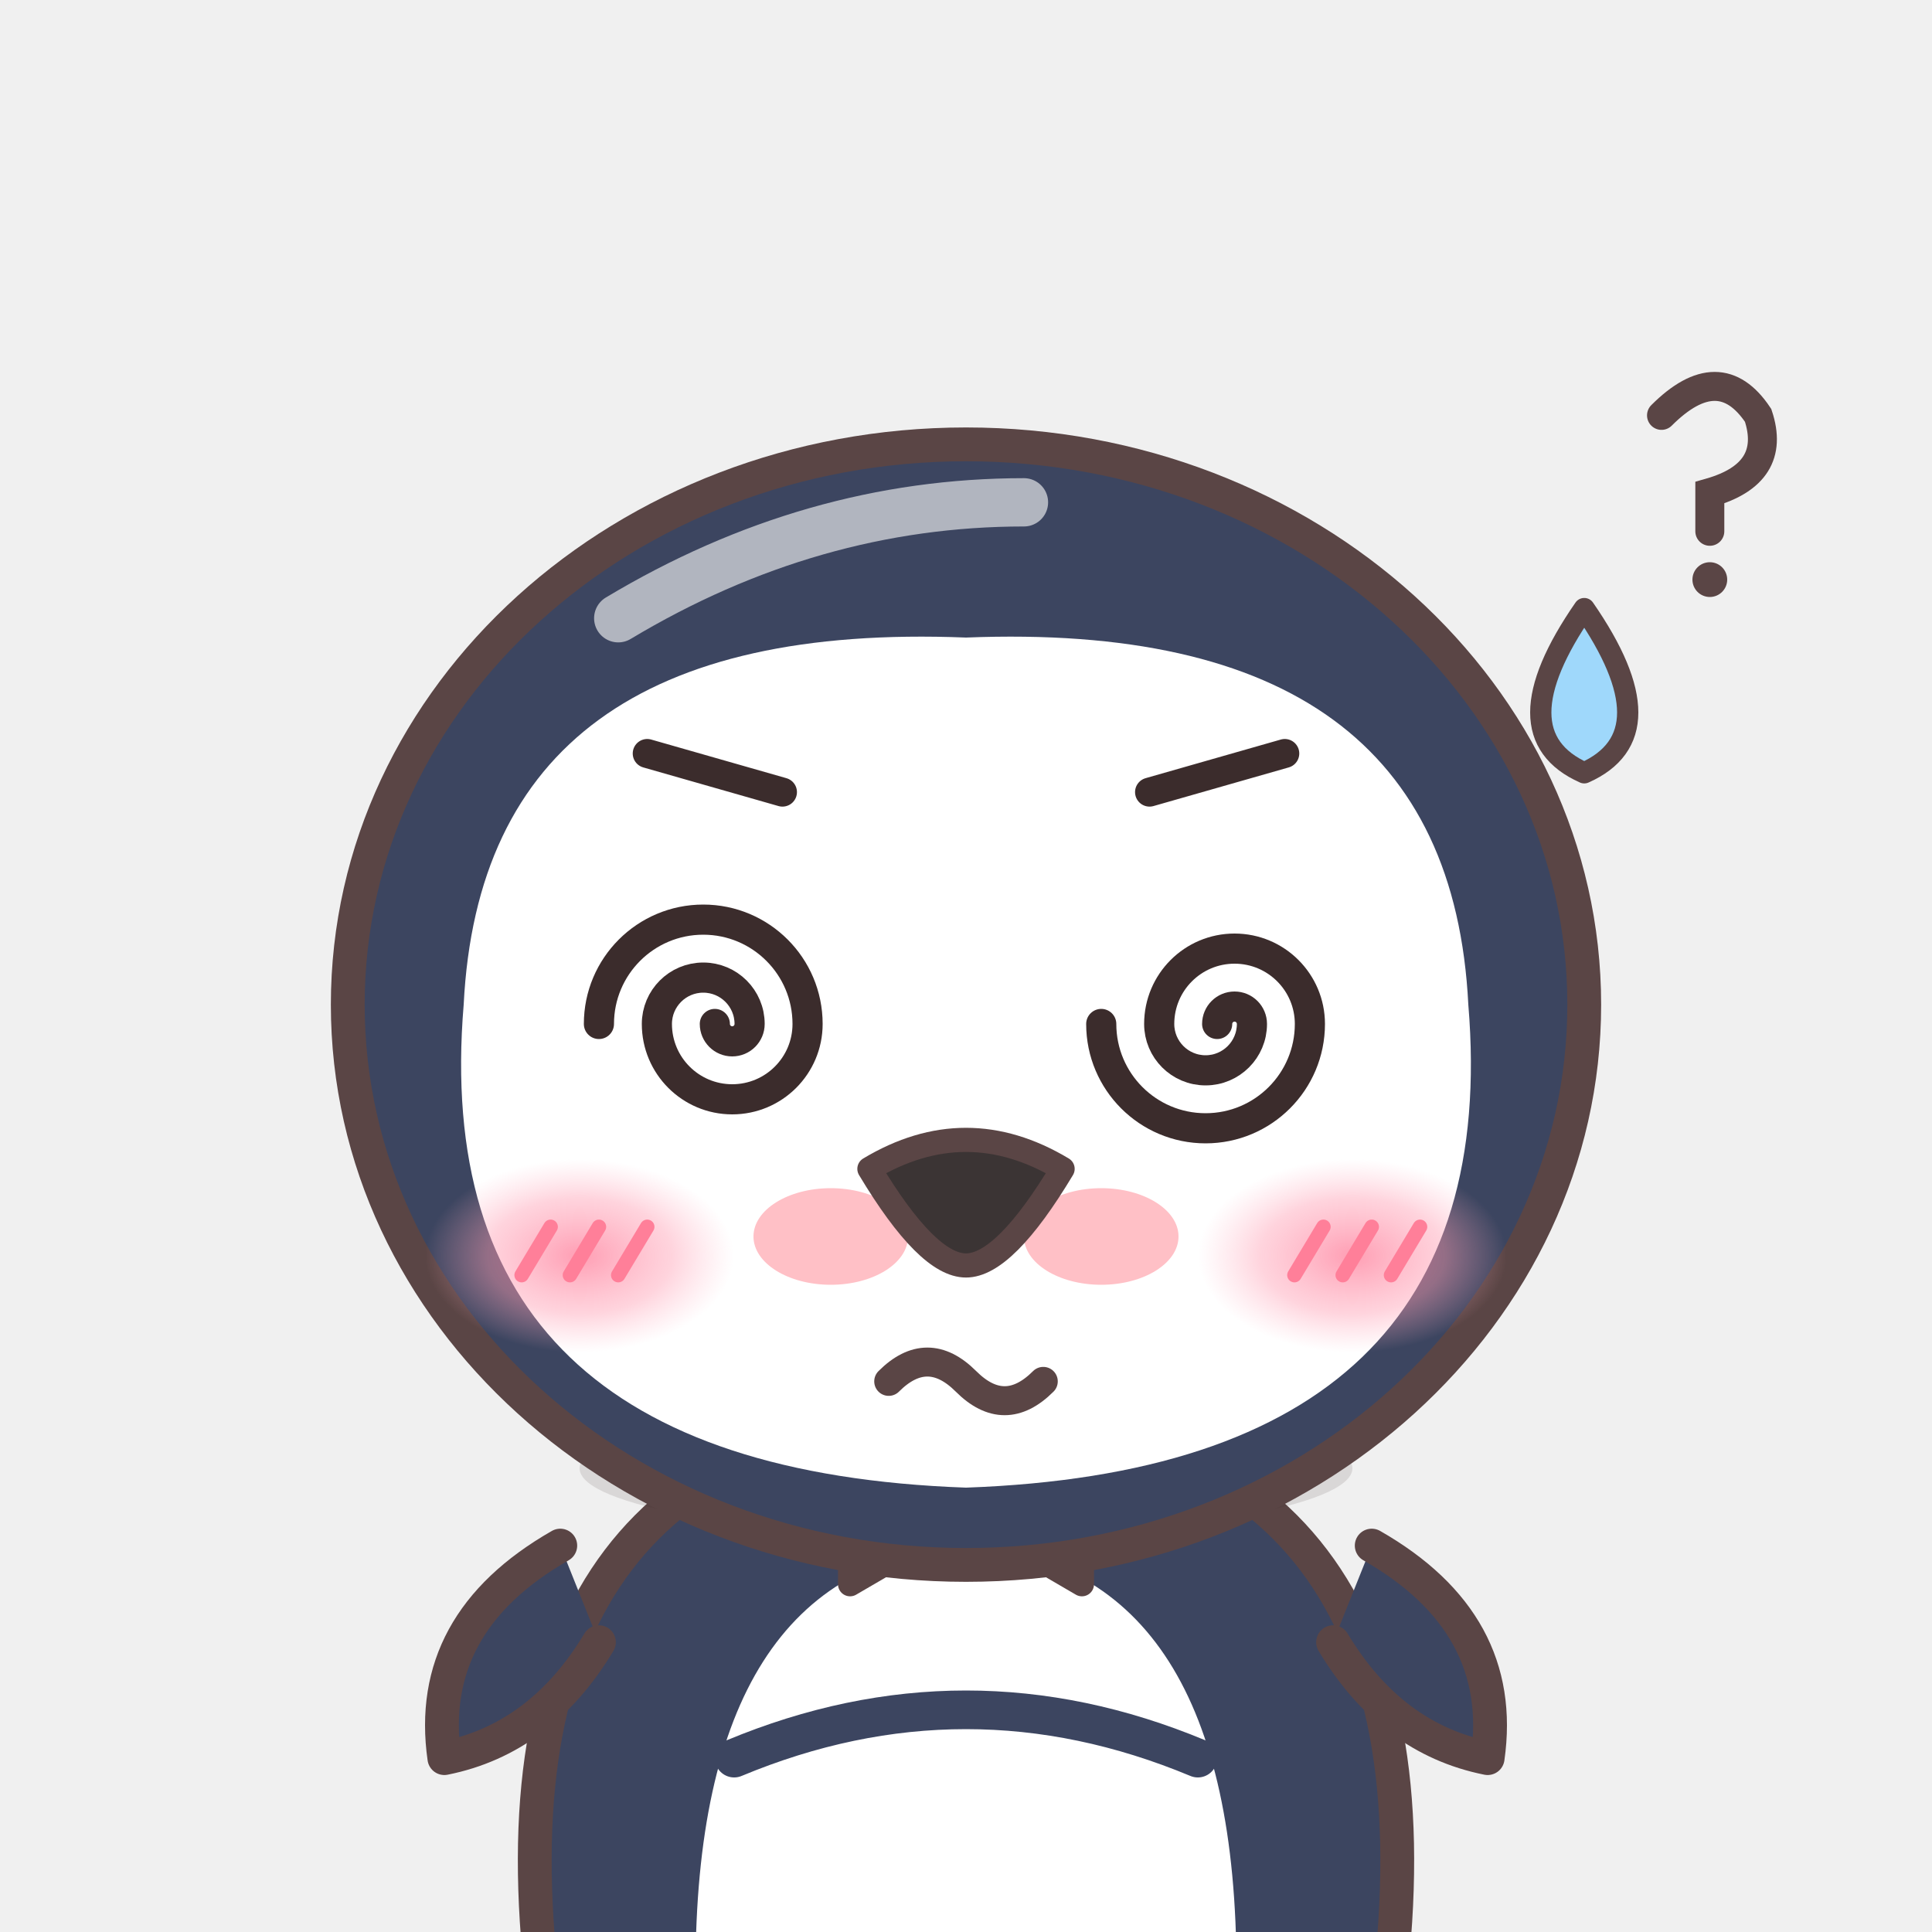
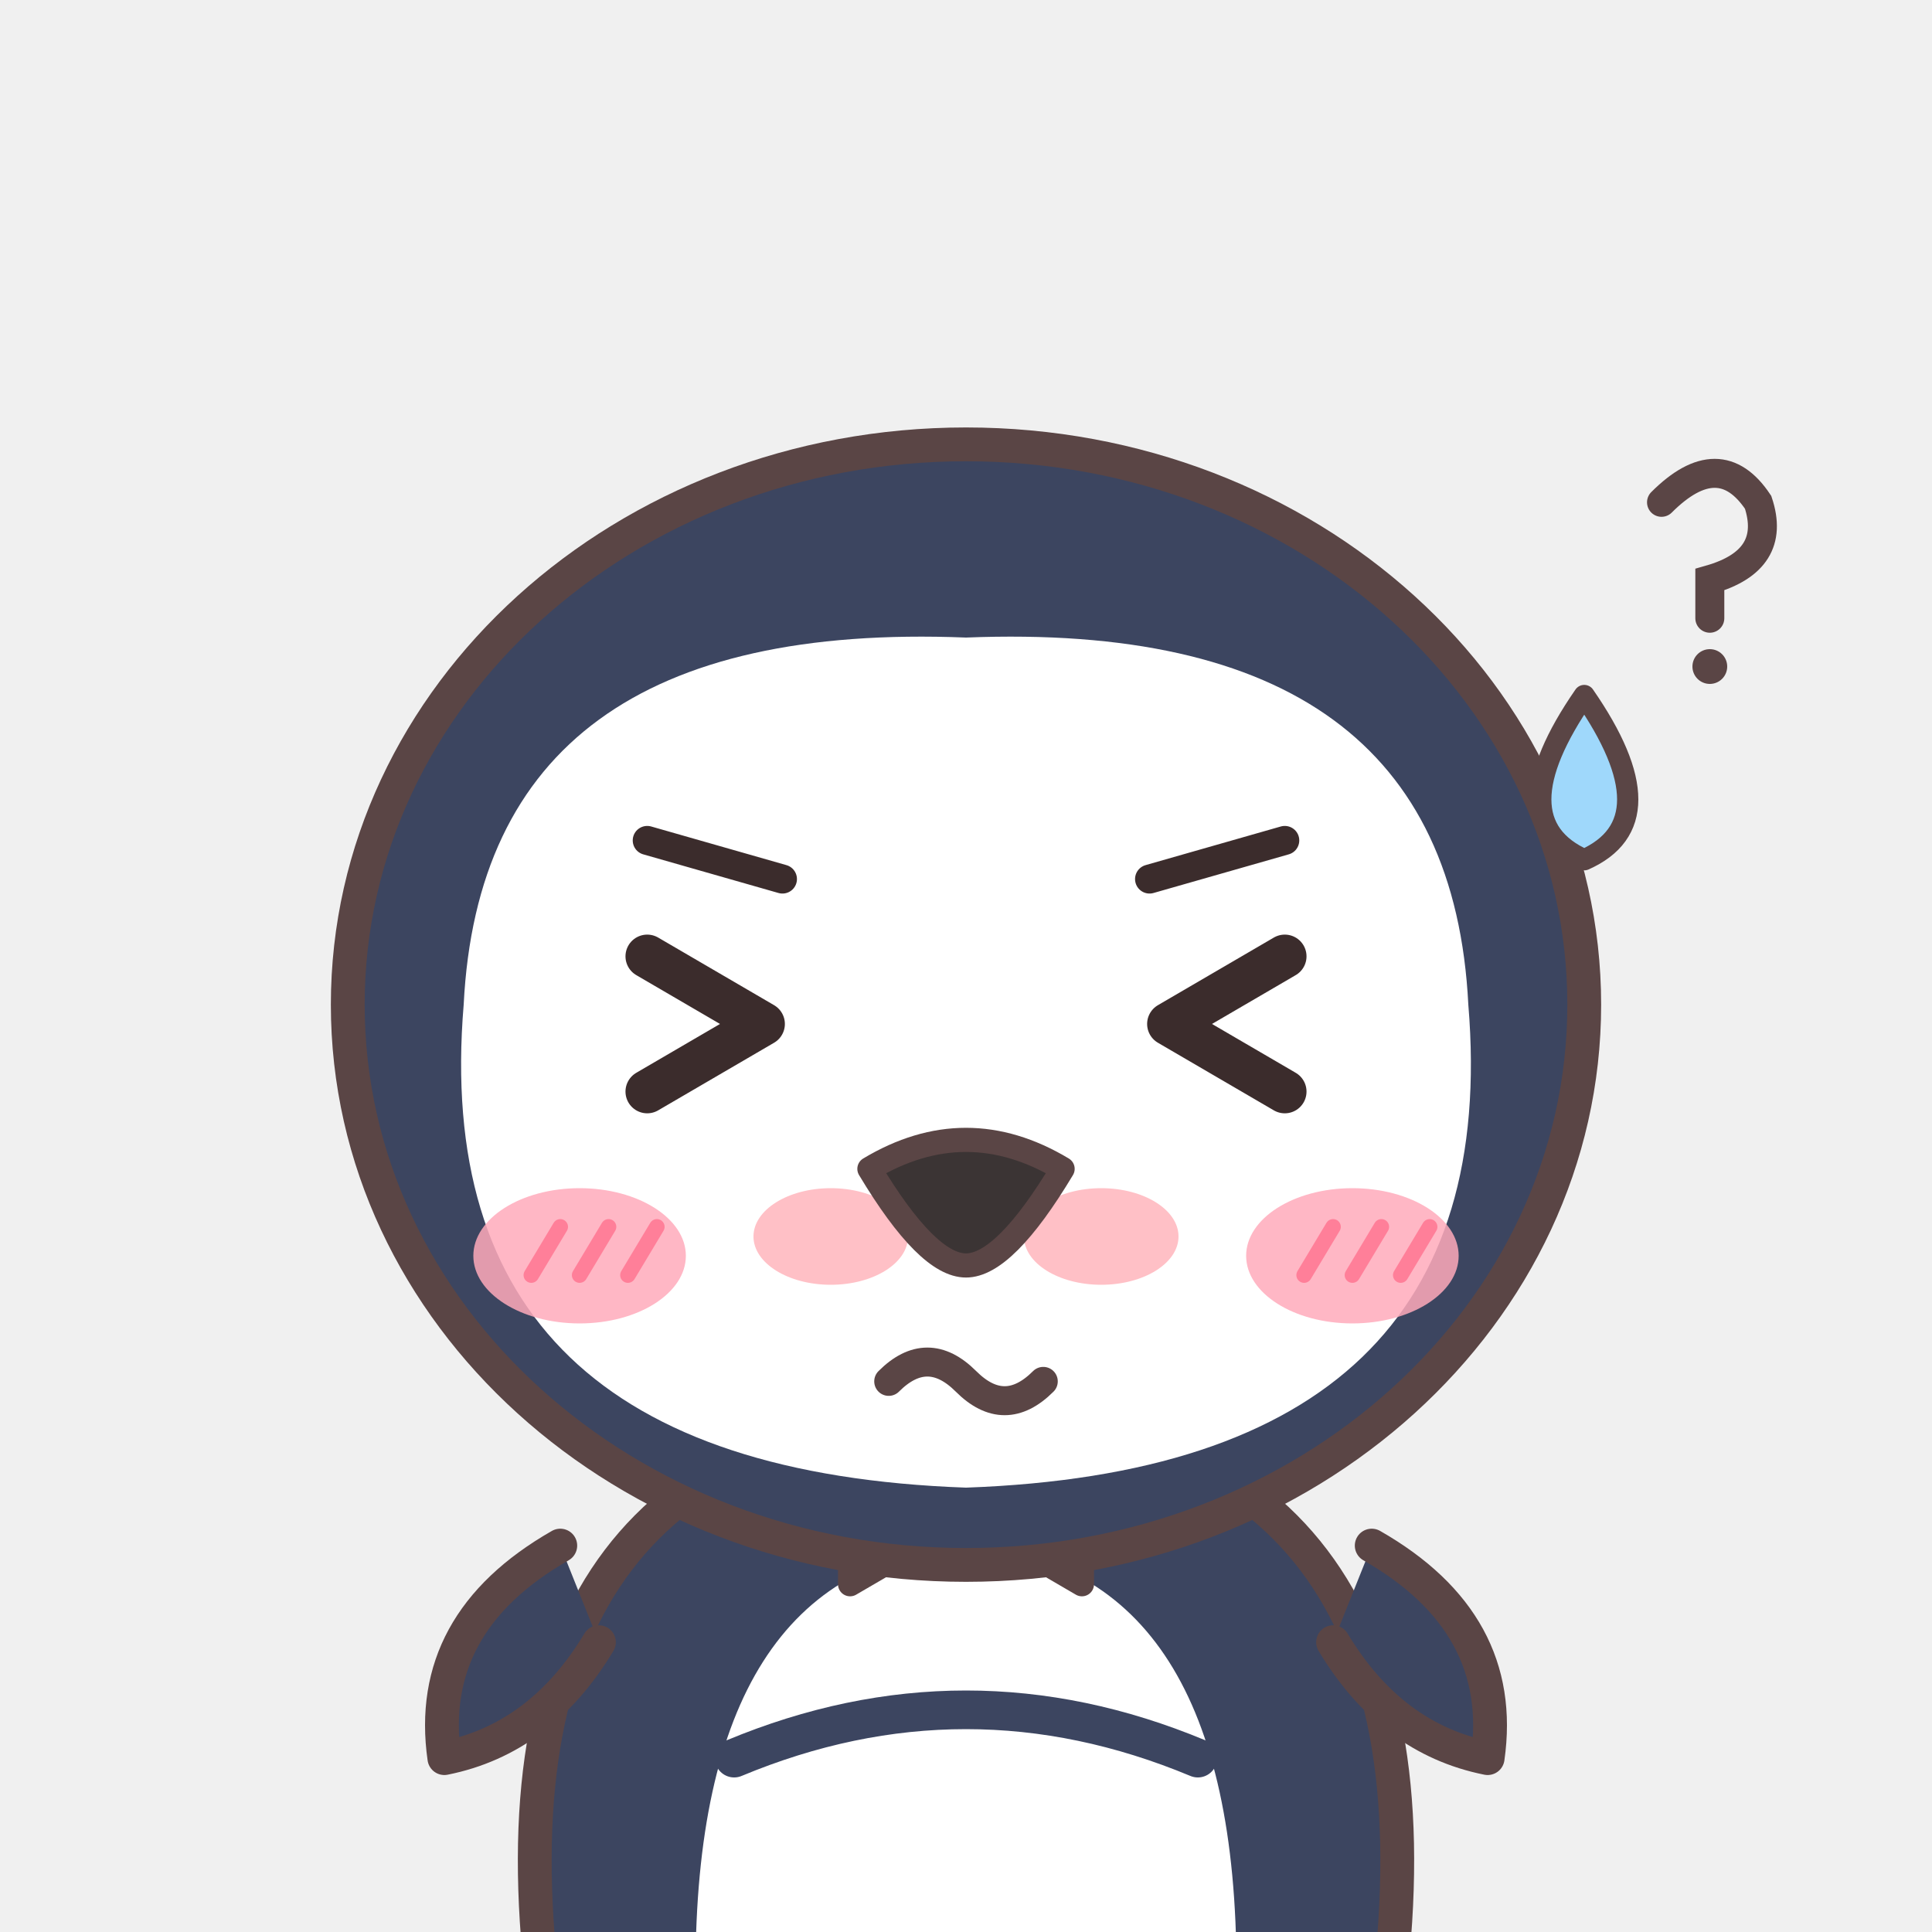
<svg xmlns="http://www.w3.org/2000/svg" viewBox="0 0 200 200" role="img" aria-label="フンボルトペンギン">
-   <defs>
-     <linearGradient id="penguin-iris" x1="0" y1="0" x2="0" y2="1">
-       <stop offset="0" stop-color="#0d3442" />
-       <stop offset="0.5" stop-color="#2a9cbb" />
-       <stop offset="1" stop-color="#9fe6f2" />
-     </linearGradient>
-     <radialGradient id="penguin-blush">
-       <stop offset="0" stop-color="#ff7d9a" stop-opacity="0.75" />
-       <stop offset="0.6" stop-color="#ff9fb4" stop-opacity="0.45" />
-       <stop offset="1" stop-color="#ffb3c4" stop-opacity="0" />
-     </radialGradient>
-   </defs>
  <path d="M56 204 Q50 148 100 146 Q150 148 144 204 Z" fill="#3c4560" stroke="#5a4545" stroke-width="3.5" stroke-linejoin="round" stroke-linecap="round" />
  <path d="M72 204 Q72 162 100 160 Q128 162 128 204 Z" fill="#fff" />
  <path d="M76 182 Q100 172 124 182" fill="none" stroke="#3c4560" stroke-width="4" stroke-linecap="round" />
  <path d="M88 150 L100 157 L88 164 Z M112 150 L100 157 L112 164 Z" fill="#5cc3dd" stroke="#5a4545" stroke-width="2.5" stroke-linejoin="round" stroke-linecap="round" />
  <circle cx="100" cy="157" r="3.5" fill="#5cc3dd" stroke="#5a4545" stroke-width="2.5" stroke-linejoin="round" stroke-linecap="round" />
  <path d="M58 160 q-14 8 -12 22 q10 -2 16 -12" fill="#3c4560" stroke="#5a4545" stroke-width="3.5" stroke-linejoin="round" stroke-linecap="round" />
  <path d="M142 160 q14 8 12 22 q-10 -2 -16 -12" fill="#3c4560" stroke="#5a4545" stroke-width="3.5" stroke-linejoin="round" stroke-linecap="round" />
-   <ellipse cx="100" cy="152" rx="40" ry="7" fill="#3b2c2c" opacity="0.13" />
  <ellipse cx="100" cy="104" rx="64" ry="58" fill="#3c4560" stroke="#5a4545" stroke-width="3.5" stroke-linejoin="round" stroke-linecap="round" />
  <path d="M48 104 Q50 64 100 66 Q150 64 152 104 Q156 152 100 154 Q44 152 48 104 Z" fill="#fff" />
  <ellipse cx="86" cy="128" rx="8" ry="5" fill="#ffc0c6" />
  <ellipse cx="114" cy="128" rx="8" ry="5" fill="#ffc0c6" />
  <path d="M90 121 Q100 115 110 121 Q104 131 100 131 Q96 131 90 121 Z" fill="#3b3434" stroke="#5a4545" stroke-width="2.5" stroke-linejoin="round" stroke-linecap="round" />
-   <path d="M64 64 Q84 52 106 52" fill="none" stroke="#fff" stroke-opacity="0.6" stroke-width="5" stroke-linecap="round" />
-   <ellipse cx="60" cy="130" rx="16" ry="10" fill="url(#penguin-blush)" />
-   <path d="M54 132 l3 -5 M59 132 l3 -5 M64 132 l3 -5" stroke="#ff7f99" stroke-width="1.5" stroke-linecap="round" />
-   <ellipse cx="140" cy="130" rx="16" ry="10" fill="url(#penguin-blush)" />
-   <path d="M134 132 l3 -5 M139 132 l3 -5 M144 132 l3 -5" stroke="#ff7f99" stroke-width="1.5" stroke-linecap="round" />
-   <path d="M67 78 L81 82" fill="none" stroke="#3b2c2c" stroke-width="3" stroke-linecap="round" />
-   <path d="M119 82 L133 78" fill="none" stroke="#3b2c2c" stroke-width="3" stroke-linecap="round" />
-   <g transform="translate(74 106) scale(1.2) translate(-74 -106)">
-     <path d="M74 106 a1.5 1.5 0 1 0 3 0 a4 4 0 1 0 -8 0 a6.5 6.5 0 1 0 13 0 a9 9 0 1 0 -18 0" fill="none" stroke="#3b2c2c" stroke-width="2.6" stroke-linecap="round" stroke-linejoin="round" />
-   </g>
-   <g transform="translate(126 106) scale(1.2) translate(-126 -106)">
-     <path d="M126 106 a1.5 1.5 0 1 1 3 0 a4 4 0 1 1 -8 0 a6.5 6.5 0 1 1 13 0 a9 9 0 1 1 -18 0" fill="none" stroke="#3b2c2c" stroke-width="2.6" stroke-linecap="round" stroke-linejoin="round" />
-   </g>
+   <ellipse cx="60" cy="130" rx="11" ry="7" fill="#ffaabb" opacity="0.85" />
+   <path d="M55 132 l3 -5 M60 132 l3 -5 M65 132 l3 -5" stroke="#ff7f99" stroke-width="1.6" stroke-linecap="round" />
+   <ellipse cx="140" cy="130" rx="11" ry="7" fill="#ffaabb" opacity="0.85" />
+   <path d="M135 132 l3 -5 M140 132 l3 -5 M145 132 l3 -5" stroke="#ff7f99" stroke-width="1.6" stroke-linecap="round" />
+   <path d="M67 87 L81 91" fill="none" stroke="#3b2c2c" stroke-width="3" stroke-linecap="round" />
+   <path d="M119 91 L133 87" fill="none" stroke="#3b2c2c" stroke-width="3" stroke-linecap="round" />
+   <path d="M67 99 L79 106 L67 113" fill="none" stroke="#3b2c2c" stroke-width="4.5" stroke-linecap="round" stroke-linejoin="round" />
+   <path d="M133 99 L121 106 L133 113" fill="none" stroke="#3b2c2c" stroke-width="4.5" stroke-linecap="round" stroke-linejoin="round" />
  <path d="M92 143 q4 -4 8 0 q4 4 8 0" fill="none" stroke="#5a4545" stroke-width="3" stroke-linecap="round" stroke-linejoin="round" />
-   <path d="M164 63 q-9 13 0 17 q9 -4 0 -17z" fill="#9fd8fb" stroke="#5a4545" stroke-width="2.2" stroke-linejoin="round" />
-   <path d="M172 43 q6 -6 10 0 q2 6 -5 8 v4" fill="none" stroke="#5a4545" stroke-width="3" stroke-linecap="round" />
-   <circle cx="177" cy="60" r="1.8" fill="#5a4545" />
+   <path d="M164 72 q-9 13 0 17 q9 -4 0 -17z" fill="#9fd8fb" stroke="#5a4545" stroke-width="2.2" stroke-linejoin="round" />
+   <path d="M172 52 q6 -6 10 0 q2 6 -5 8 v4" fill="none" stroke="#5a4545" stroke-width="3" stroke-linecap="round" />
+   <circle cx="177" cy="69" r="1.8" fill="#5a4545" />
</svg>
